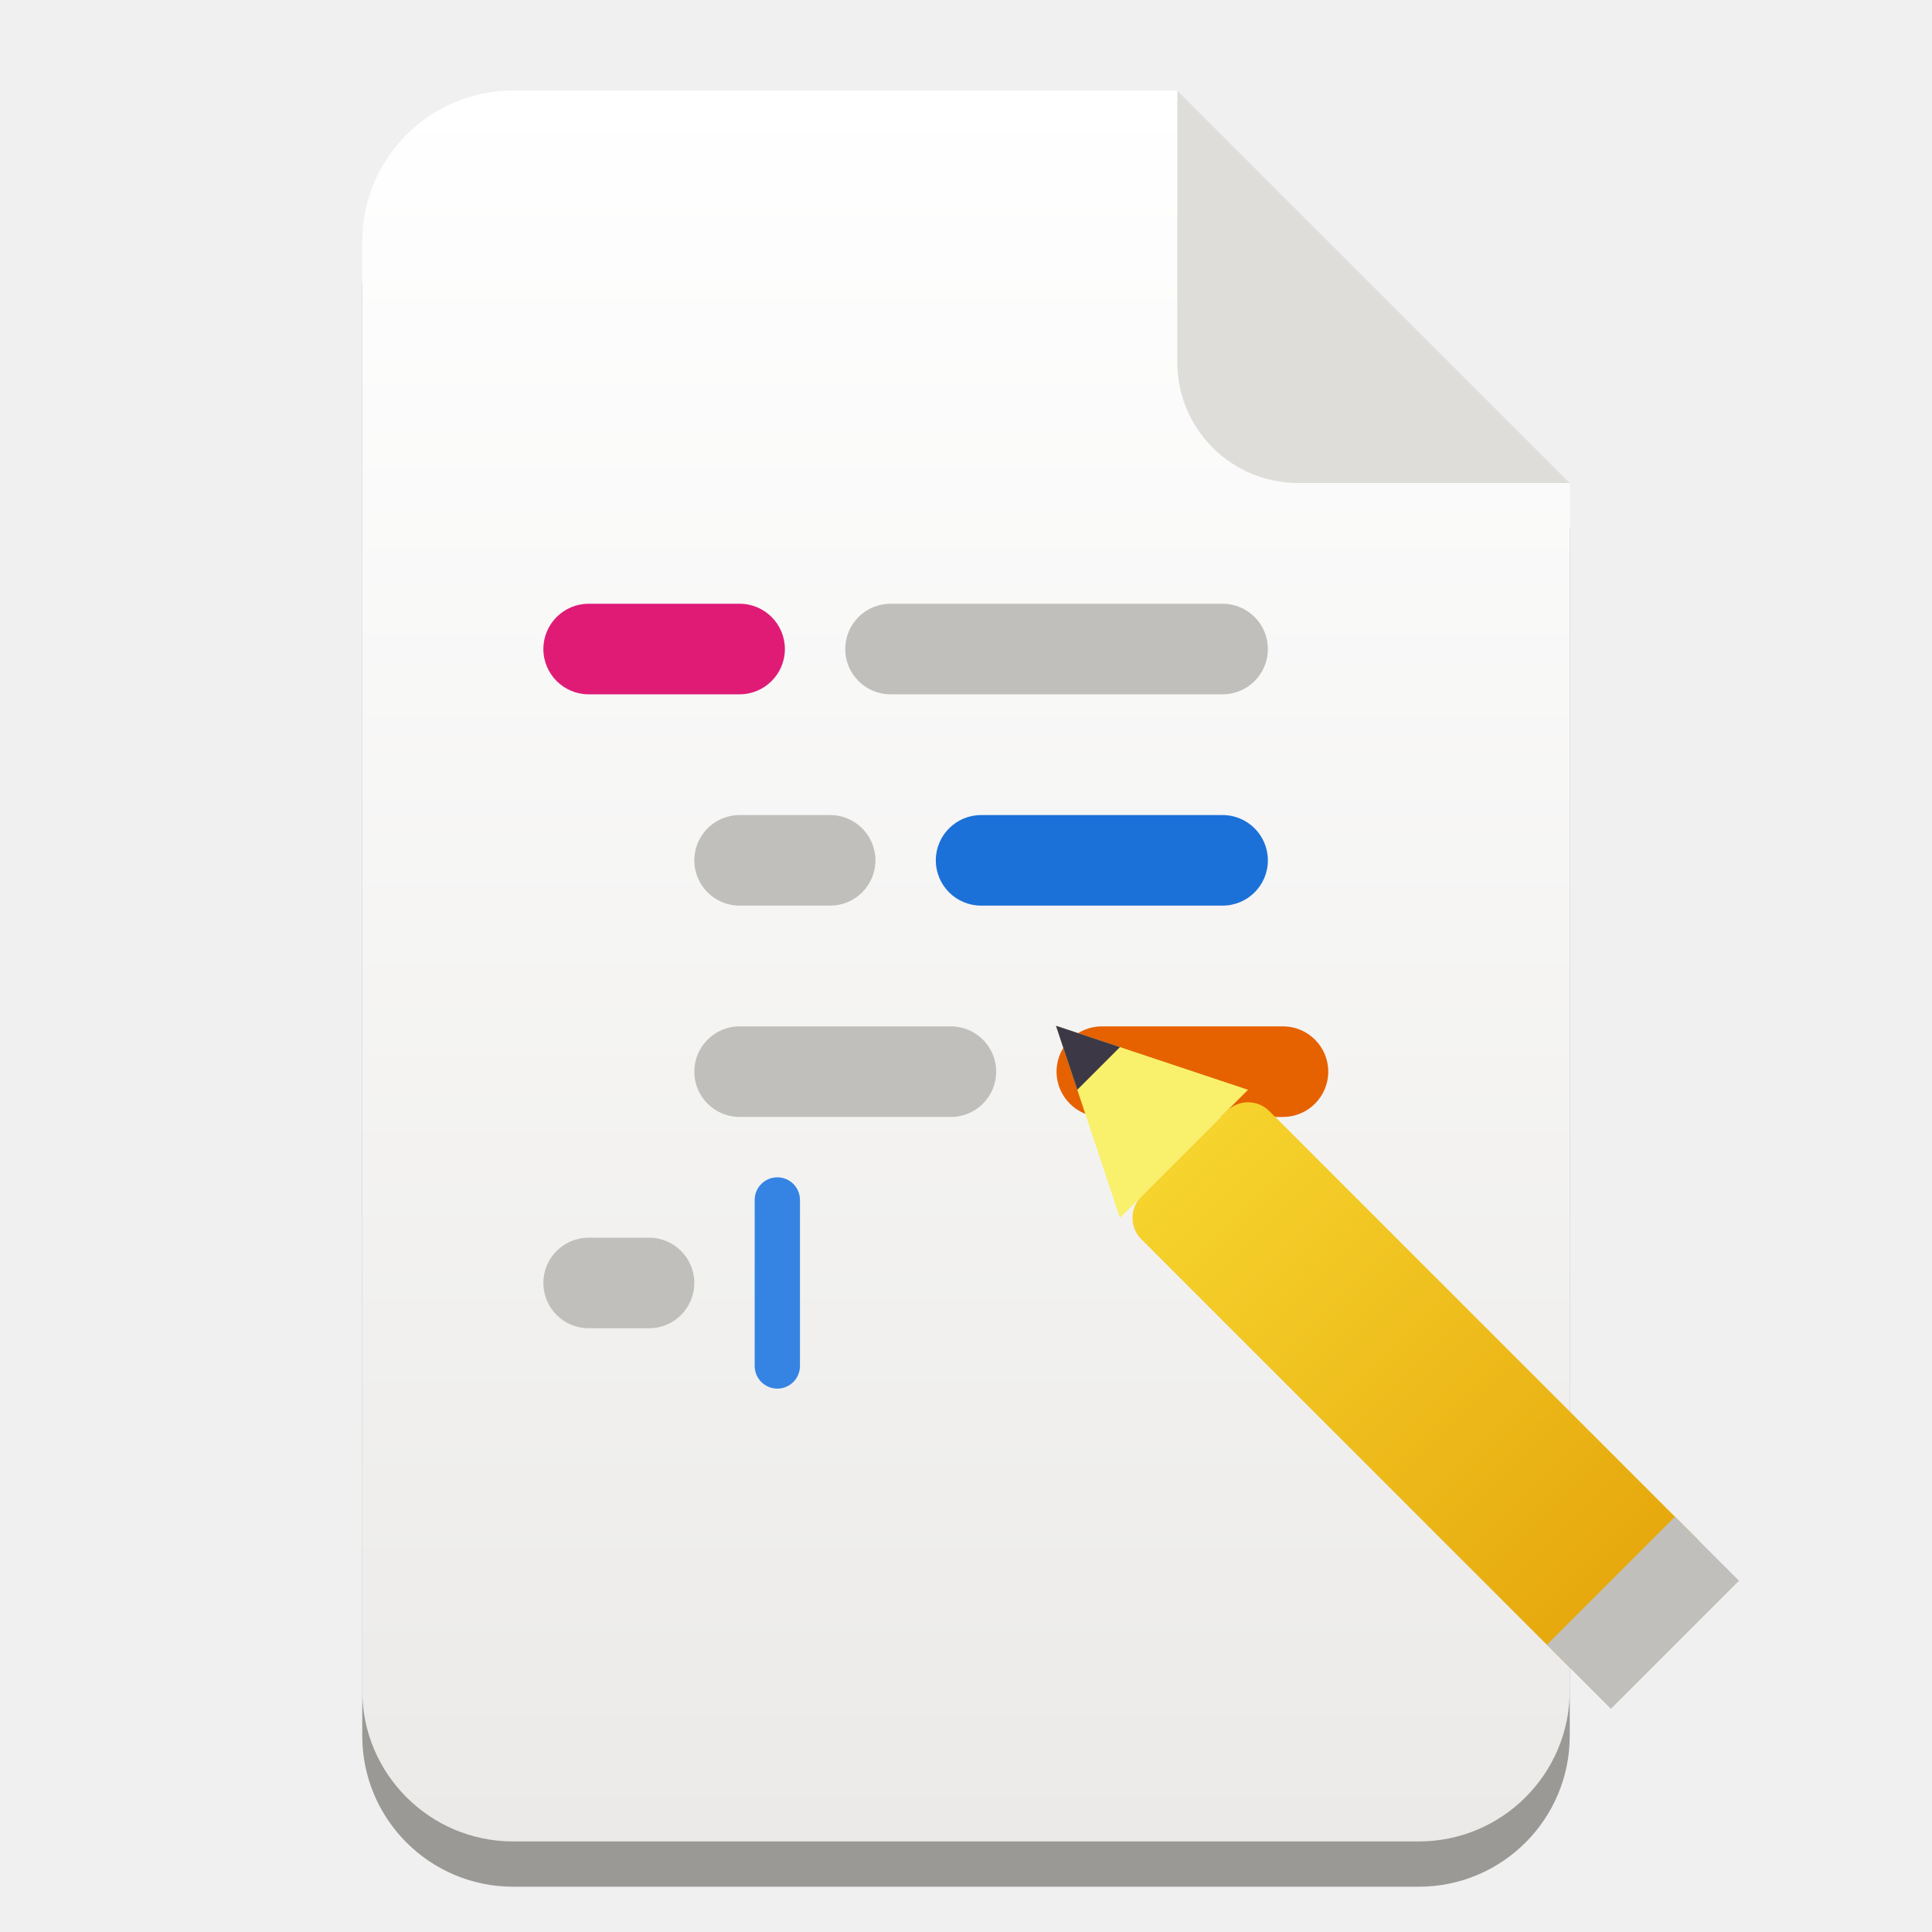
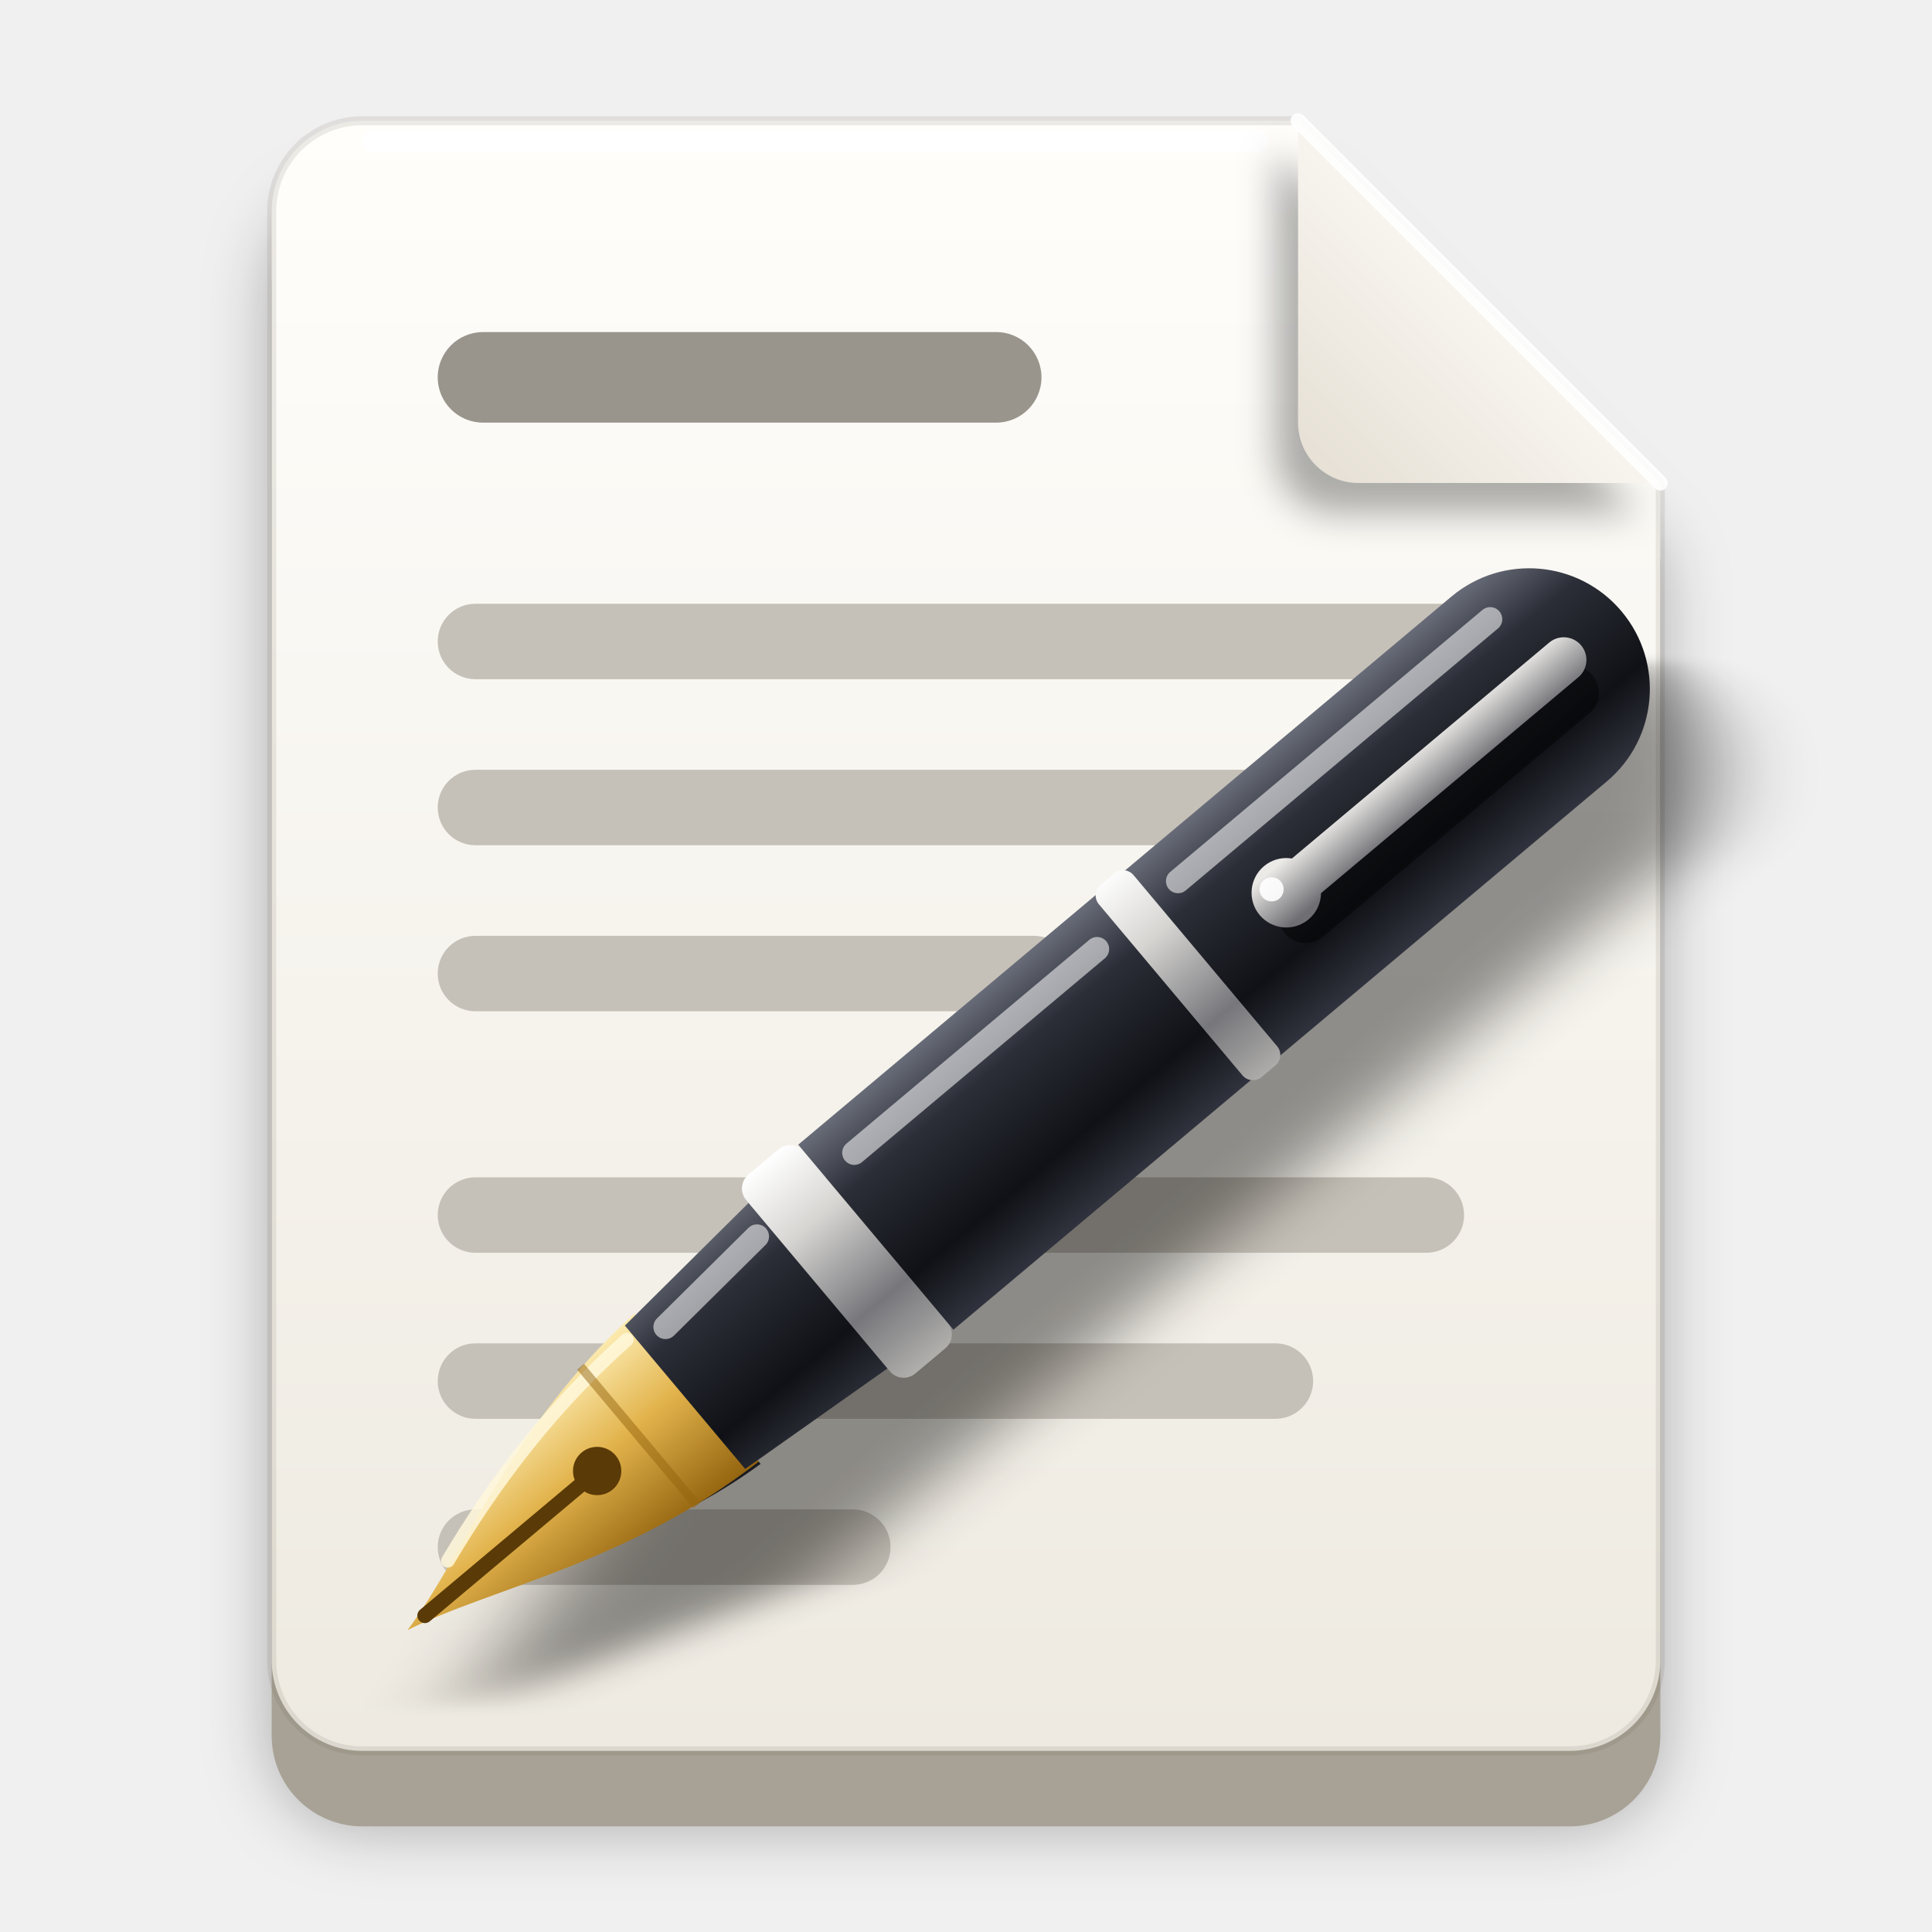
<svg xmlns="http://www.w3.org/2000/svg" height="128px" viewBox="0 0 128 128" width="128px">
  <defs>
-     <linearGradient id="paper" x1="0" x2="0" y1="0" y2="1">
+     <linearGradient id="te-paper" x1="0" x2="0" y1="0" y2="1">
+       <stop offset="0" stop-color="#fffefb" />
+       <stop offset="1" stop-color="#eeeae1" />
+     </linearGradient>
+     <linearGradient id="te-flap" x1="86" x2="100" y1="30" y2="16" gradientUnits="userSpaceOnUse">
+       <stop offset="0" stop-color="#e6e0d5" />
+       <stop offset="1" stop-color="#fdfbf7" />
+     </linearGradient>
+     <linearGradient id="te-barrel" x1="0" x2="0" y1="-8" y2="8" gradientUnits="userSpaceOnUse">
+       <stop offset="0" stop-color="#686c78" />
+       <stop offset="0.28" stop-color="#2b2e37" />
+       <stop offset="0.72" stop-color="#101116" />
+       <stop offset="1" stop-color="#30333d" />
+     </linearGradient>
+     <linearGradient id="te-metal" x1="0" x2="0" y1="-8.6" y2="8.6" gradientUnits="userSpaceOnUse">
      <stop offset="0" stop-color="#ffffff" />
-       <stop offset="1" stop-color="#ebeae8" />
+       <stop offset="0.3" stop-color="#d6d5d2" />
+       <stop offset="0.7" stop-color="#77767b" />
+       <stop offset="1" stop-color="#b0afac" />
    </linearGradient>
-     <linearGradient id="pencil" x1="0" x2="1" y1="0" y2="0">
-       <stop offset="0" stop-color="#f6d32d" />
-       <stop offset="1" stop-color="#e5a50a" />
+     <linearGradient id="te-clip" x1="0" x2="0" y1="-1.8" y2="1.8" gradientUnits="userSpaceOnUse">
+       <stop offset="0" stop-color="#ebeae7" />
+       <stop offset="1" stop-color="#6f6e73" />
    </linearGradient>
+     <linearGradient id="te-nib" x1="0" x2="0" y1="-6.4" y2="6.4" gradientUnits="userSpaceOnUse">
+       <stop offset="0" stop-color="#fcebb0" />
+       <stop offset="0.45" stop-color="#e2b34c" />
+       <stop offset="1" stop-color="#94640f" />
+     </linearGradient>
+     <filter id="te-soft" x="-20" y="-20" width="168" height="168" filterUnits="userSpaceOnUse">
+       <feGaussianBlur stdDeviation="2.2" />
+     </filter>
+     <filter id="te-softer" x="-20" y="-20" width="168" height="168" filterUnits="userSpaceOnUse">
+       <feGaussianBlur stdDeviation="1.2" />
+     </filter>
  </defs>
-   <path d="M24 16a10 10 0 0 1 10-10h44l26 26v80a10 10 0 0 1-10 10H34a10 10 0 0 1-10-10z" fill="#9a9996" transform="translate(0 3)" />
-   <path d="M24 16a10 10 0 0 1 10-10h44l26 26v80a10 10 0 0 1-10 10H34a10 10 0 0 1-10-10z" fill="url(#paper)" />
-   <path d="M78 6v18a8 8 0 0 0 8 8h18z" fill="#deddda" />
-   <rect fill="#e01b76" height="6" rx="3" width="16" x="36" y="40" />
-   <rect fill="#c0bfbc" height="6" rx="3" width="28" x="56" y="40" />
-   <rect fill="#c0bfbc" height="6" rx="3" width="12" x="46" y="54" />
-   <rect fill="#1c71d8" height="6" rx="3" width="22" x="62" y="54" />
-   <rect fill="#c0bfbc" height="6" rx="3" width="20" x="46" y="68" />
-   <rect fill="#e66100" height="6" rx="3" width="18" x="70" y="68" />
-   <rect fill="#c0bfbc" height="6" rx="3" width="10" x="36" y="82" />
-   <rect fill="#3584e4" height="14" rx="1.5" width="3" x="50" y="78" />
-   <g transform="rotate(45 94 92)">
-     <rect fill="url(#pencil)" height="12" rx="2" width="44" x="72" y="86" />
-     <rect fill="#c0bfbc" height="12" width="6" x="112" y="86" />
-     <path d="M72 86l-12 6 12 6z" fill="#f9f06b" />
-     <path d="M64 90l-4 2 4 2z" fill="#3d3846" />
+   <path d="M24 13h62l24 24v78a6 6 0 0 1-6 6H24a6 6 0 0 1-6-6V19a6 6 0 0 1 6-6z" fill="#000000" filter="url(#te-soft)" opacity="0.3" />
+   <path d="M24 13h62l24 24v78a6 6 0 0 1-6 6H24a6 6 0 0 1-6-6V19a6 6 0 0 1 6-6z" fill="#a8a296" />
+   <path d="M24 8h62l24 24v78a6 6 0 0 1-6 6H24a6 6 0 0 1-6-6V14a6 6 0 0 1 6-6z" fill="url(#te-paper)" stroke="#5e5446" stroke-opacity="0.12" stroke-width="0.6" />
+   <rect fill="#ffffff" height="1.5" opacity="0.9" rx="0.75" width="60" x="24" y="8.6" />
+   <path d="M86 8v20a4 4 0 0 0 4 4h20z" fill="#000000" filter="url(#te-softer)" opacity="0.32" transform="translate(-1.5 2)" />
+   <path d="M86 8v20a4 4 0 0 0 4 4h20z" fill="url(#te-flap)" />
+   <path d="M86 8l24 24" stroke="#ffffff" stroke-linecap="round" stroke-opacity="0.9" stroke-width="1" />
+   <rect fill="#9a958c" height="6" rx="3" width="40" x="29" y="22" />
+   <g fill="#c6c1b8">
+     <rect height="5" rx="2.5" width="70" x="29" y="40" />
+     <rect height="5" rx="2.5" width="64" x="29" y="51" />
+     <rect height="5" rx="2.5" width="42" x="29" y="62" />
+     <rect height="5" rx="2.5" width="68" x="29" y="78" />
+     <rect height="5" rx="2.5" width="58" x="29" y="89" />
+     <rect height="5" rx="2.5" width="30" x="29" y="100" />
+   </g>
+   <g filter="url(#te-soft)" opacity="0.42" transform="translate(3.5 5.5) translate(27 108) rotate(-40)">
+     <path d="M0 0L24 -6.6H98a7.5 7.5 0 0 1 0 15H24z" fill="#000000" />
+   </g>
+   <g transform="translate(27 108) rotate(-40)">
+     <path d="M9 1.6C14 4.4 19 6.2 25 6.6V3z" fill="#1b1c21" />
+     <path d="M0 0C6 -1.4 14 -6 25 -6.4V6.4C14 6 6 1.4 0 0z" fill="url(#te-nib)" />
+     <path d="M1.5 0H15" stroke="#5a3a06" stroke-linecap="round" stroke-width="1" />
+     <circle cx="16.4" cy="0" fill="#5a3a06" r="1.6" />
+     <path d="M5 -1.8C11 -3.9 17 -5.2 23.5 -5.4" fill="none" stroke="#fff8dc" stroke-linecap="round" stroke-opacity="0.85" stroke-width="0.9" />
+     <path d="M20 -6V6" stroke="#94640f" stroke-opacity="0.5" stroke-width="0.6" />
+     <path d="M24 -6.2L36 -7.2V7.2L24 6.2z" fill="url(#te-barrel)" />
+     <rect fill="url(#te-metal)" height="17.2" rx="1.2" width="5" x="35.5" y="-8.6" />
+     <path d="M40.5 -8H97a8 8 0 0 1 0 16H40.5z" fill="url(#te-barrel)" />
+     <rect fill="url(#te-metal)" height="16.6" rx="0.9" width="3" x="66" y="-8.3" />
+     <path d="M26 -4.4L34.5 -5.1M43 -5.2H64M71 -5.2H98" stroke="#ffffff" stroke-linecap="round" stroke-opacity="0.55" stroke-width="1.6" />
+     <path d="M76 2H99" stroke="#000000" stroke-linecap="round" stroke-opacity="0.45" stroke-width="3.6" />
+     <path d="M76 0H100" stroke="url(#te-clip)" stroke-linecap="round" stroke-width="3" />
+     <circle cx="76" cy="0" fill="url(#te-clip)" r="2.3" />
+     <circle cx="75.4" cy="-0.8" fill="#ffffff" opacity="0.9" r="0.8" />
  </g>
</svg>
